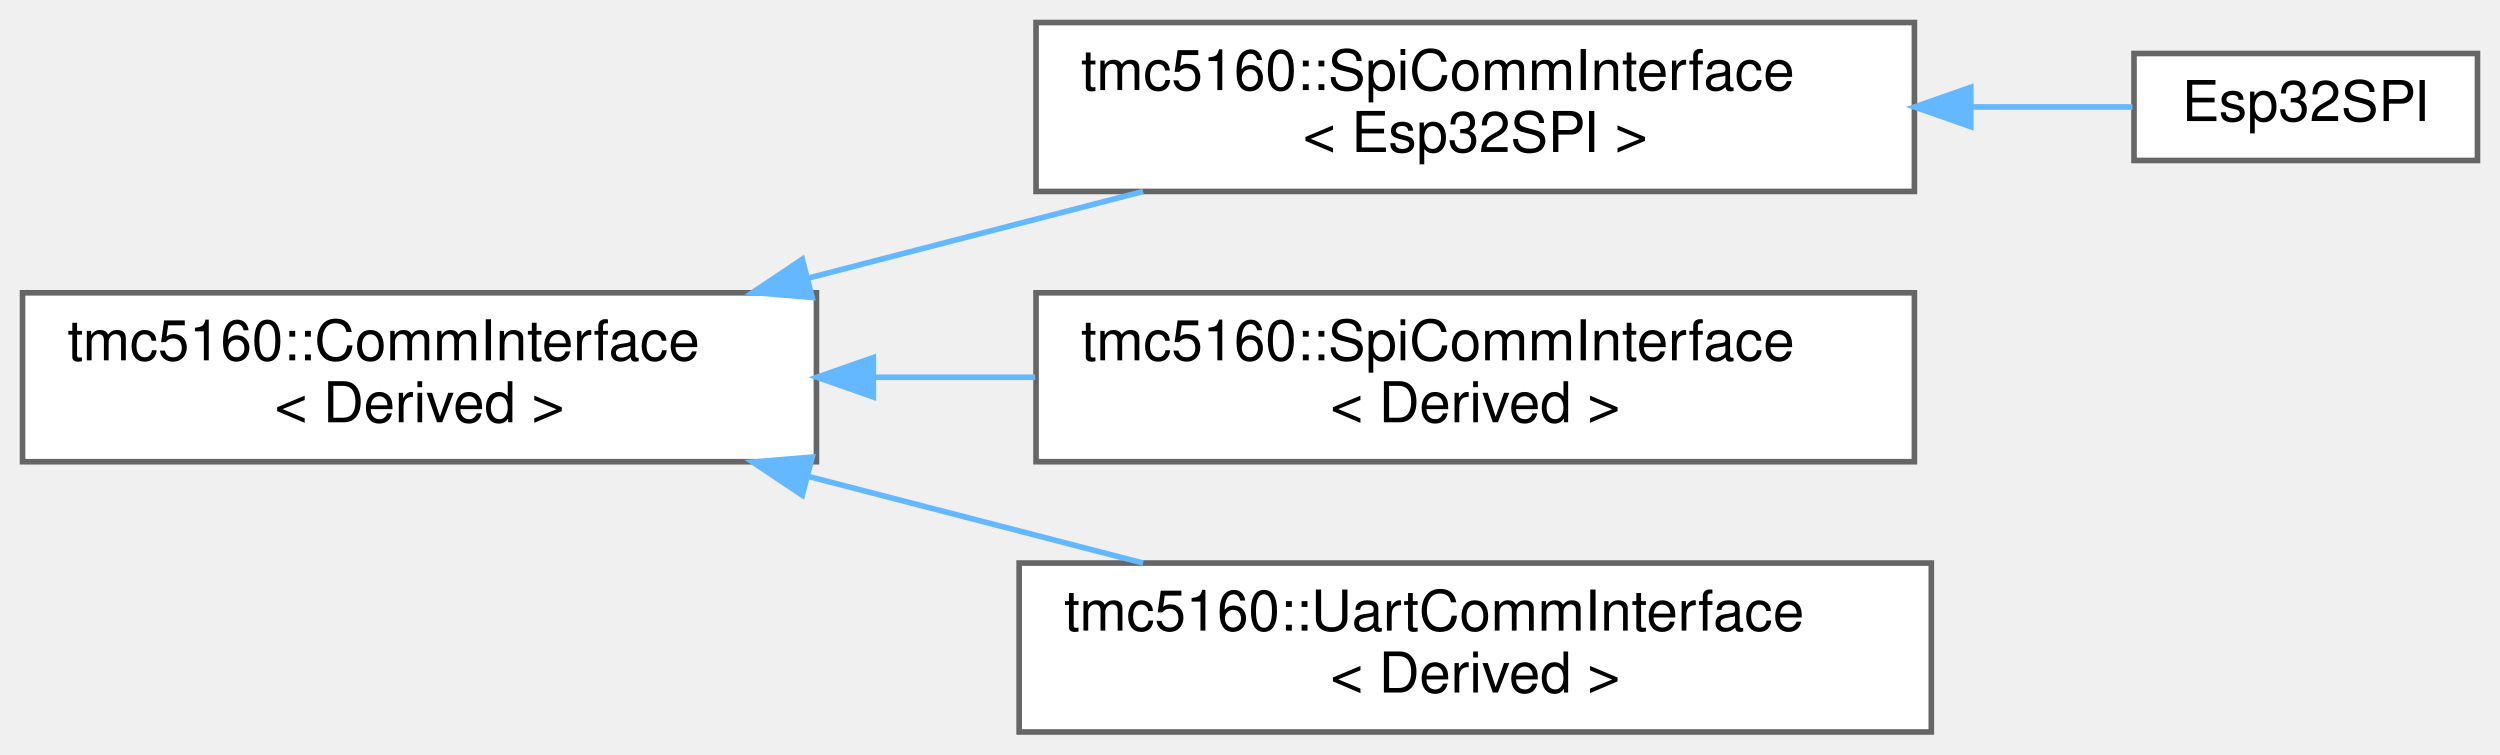
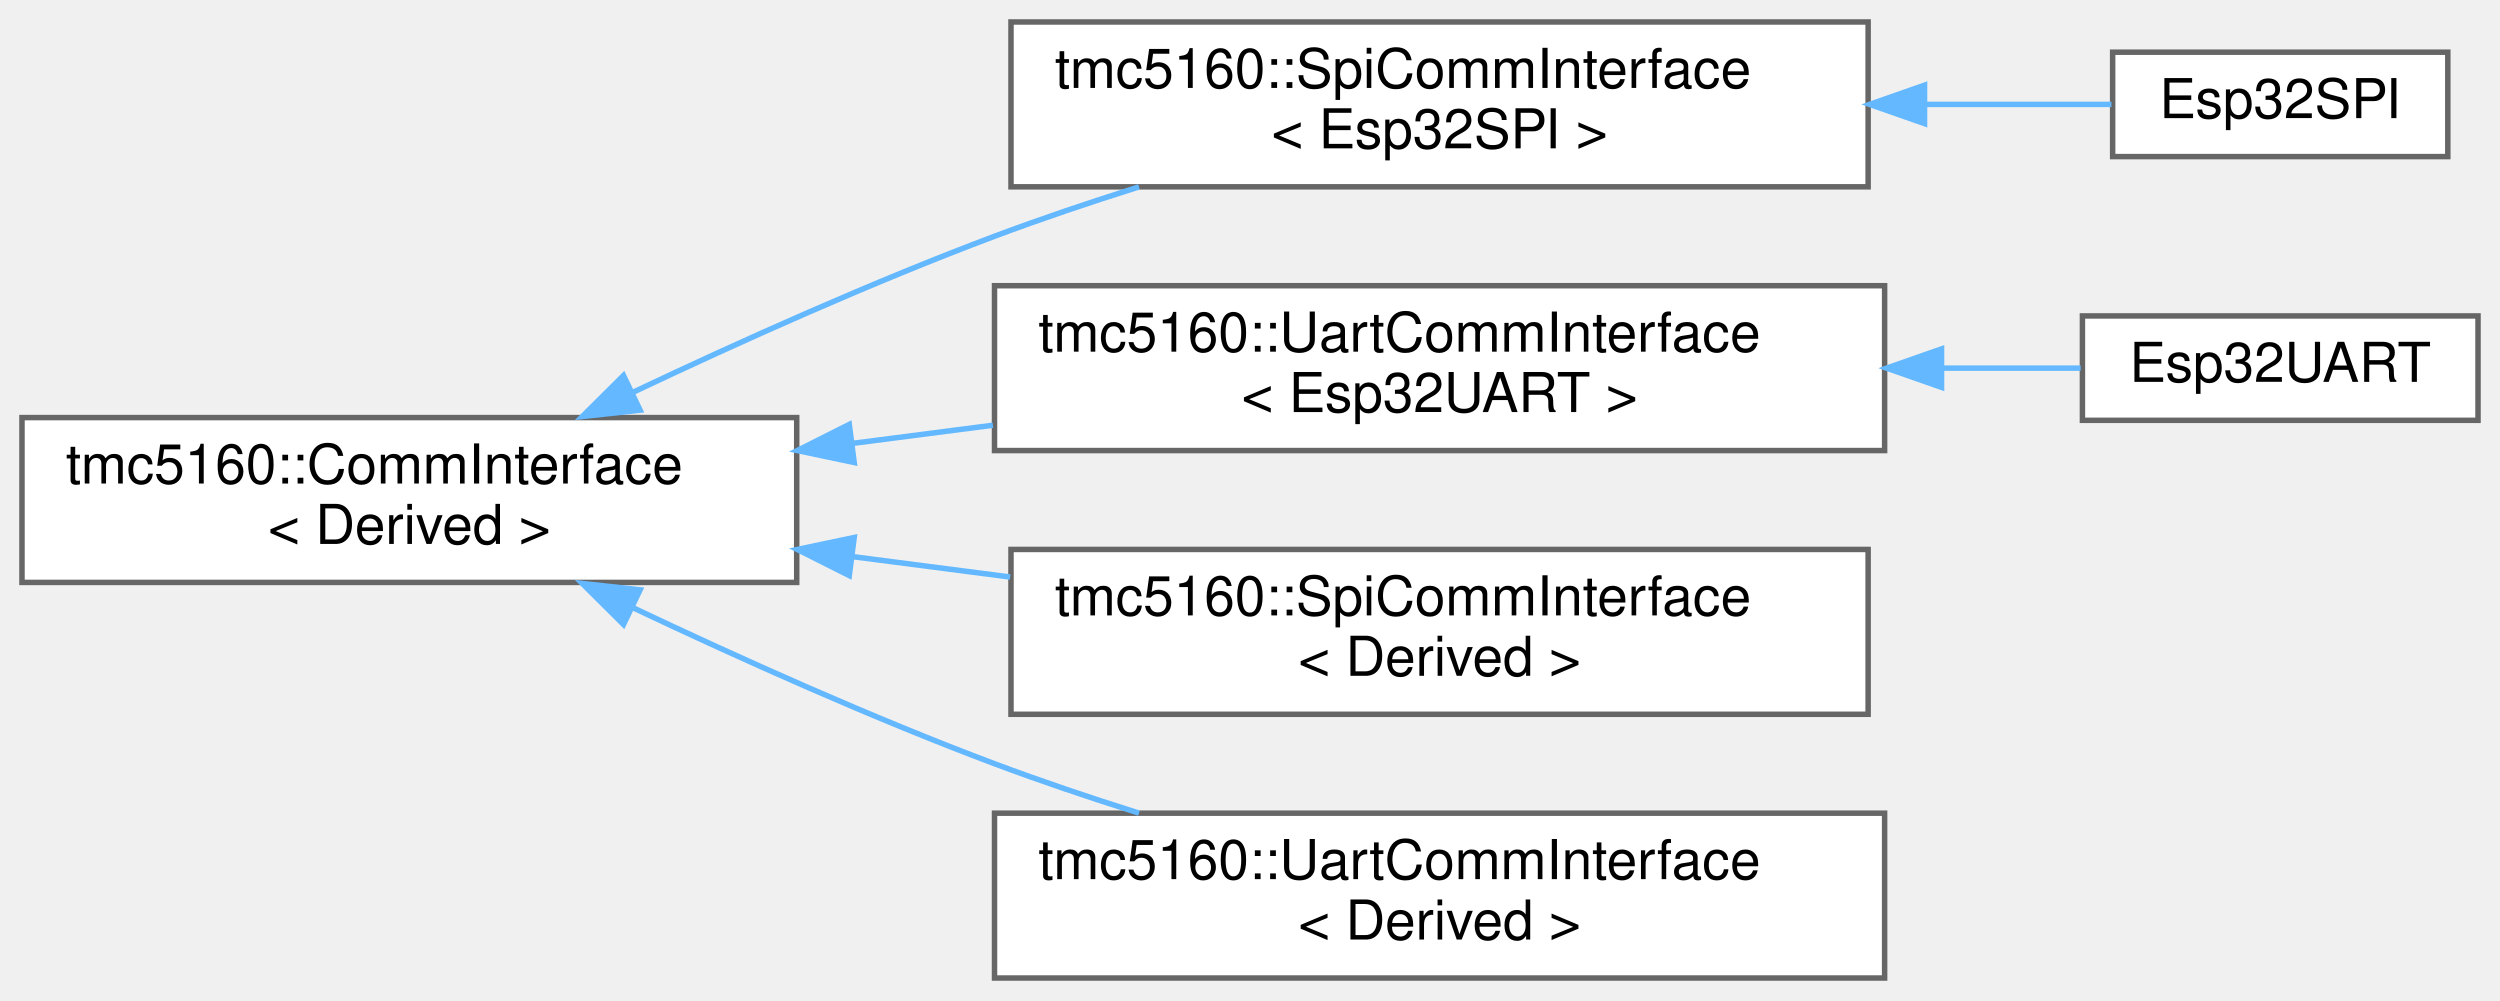
- <svg xmlns="http://www.w3.org/2000/svg" xmlns:xlink="http://www.w3.org/1999/xlink" width="444pt" height="134pt" viewBox="0.00 0.00 444.00 134.00">
-   <g id="graph0" class="graph" transform="scale(1 1) rotate(0) translate(4 130)">
+ <svg xmlns="http://www.w3.org/2000/svg" xmlns:xlink="http://www.w3.org/1999/xlink" width="455pt" height="182pt" viewBox="0.00 0.00 455.00 182.00">
+   <g id="graph0" class="graph" transform="scale(1 1) rotate(0) translate(4 178)">
    <g id="Node000000" class="node">
      <g id="a_Node000000">
        <a xlink:href="classtmc5160_1_1CommInterface.html" target="_top" xlink:title="CRTP-based communication interface for register read/write operations.">
-           <polygon fill="white" stroke="#666666" points="141,-78 0,-78 0,-48 141,-48 141,-78" />
-           <text text-anchor="start" x="8" y="-66" font-family="Helvetica,sans-Serif" font-size="10.00">tmc5160::CommInterface</text>
-           <text text-anchor="middle" x="70.5" y="-55" font-family="Helvetica,sans-Serif" font-size="10.00">&lt; Derived &gt;</text>
+           <polygon fill="white" stroke="#666666" points="141,-102 0,-102 0,-72 141,-72 141,-102" />
+           <text text-anchor="start" x="8" y="-90" font-family="Helvetica,sans-Serif" font-size="10.00">tmc5160::CommInterface</text>
+           <text text-anchor="middle" x="70.5" y="-79" font-family="Helvetica,sans-Serif" font-size="10.00">&lt; Derived &gt;</text>
        </a>
      </g>
    </g>
    <g id="Node000001" class="node">
      <g id="a_Node000001">
        <a xlink:href="classtmc5160_1_1SpiCommInterface.html" target="_top" xlink:title=" ">
-           <polygon fill="white" stroke="#666666" points="336,-126 180,-126 180,-96 336,-96 336,-126" />
-           <text text-anchor="start" x="188" y="-114" font-family="Helvetica,sans-Serif" font-size="10.00">tmc5160::SpiCommInterface</text>
-           <text text-anchor="middle" x="258" y="-103" font-family="Helvetica,sans-Serif" font-size="10.00">&lt; Esp32SPI &gt;</text>
+           <polygon fill="white" stroke="#666666" points="336,-174 180,-174 180,-144 336,-144 336,-174" />
+           <text text-anchor="start" x="188" y="-162" font-family="Helvetica,sans-Serif" font-size="10.00">tmc5160::SpiCommInterface</text>
+           <text text-anchor="middle" x="258" y="-151" font-family="Helvetica,sans-Serif" font-size="10.00">&lt; Esp32SPI &gt;</text>
        </a>
      </g>
    </g>
    <g id="edge1_Node000000_Node000001" class="edge">
      <g id="a_edge1_Node000000_Node000001">
        <a xlink:title=" ">
-           <path fill="none" stroke="#63b8ff" d="M139.44,-80.58C158.99,-85.64 180.13,-91.11 199.02,-96" />
-           <polygon fill="#63b8ff" stroke="#63b8ff" points="140.24,-77.17 129.68,-78.06 138.49,-83.95 140.24,-77.17" />
+           <path fill="none" stroke="#63b8ff" d="M111.17,-106.59C130.73,-115.85 154.82,-126.67 177,-135 185.42,-138.16 194.45,-141.2 203.3,-143.99" />
+           <polygon fill="#63b8ff" stroke="#63b8ff" points="112.5,-103.35 101.97,-102.19 109.48,-109.66 112.5,-103.35" />
        </a>
      </g>
    </g>
    <g id="Node000003" class="node">
      <g id="a_Node000003">
+         <a xlink:href="classtmc5160_1_1UartCommInterface.html" target="_top" xlink:title=" ">
+           <polygon fill="white" stroke="#666666" points="339,-126 177,-126 177,-96 339,-96 339,-126" />
+           <text text-anchor="start" x="185" y="-114" font-family="Helvetica,sans-Serif" font-size="10.00">tmc5160::UartCommInterface</text>
+           <text text-anchor="middle" x="258" y="-103" font-family="Helvetica,sans-Serif" font-size="10.00">&lt; Esp32UART &gt;</text>
+         </a>
+       </g>
+     </g>
+     <g id="edge3_Node000000_Node000003" class="edge">
+       <g id="a_edge3_Node000000_Node000003">
+         <a xlink:title=" ">
+           <path fill="none" stroke="#63b8ff" d="M151.29,-97.32C159.71,-98.41 168.28,-99.52 176.71,-100.61" />
+           <polygon fill="#63b8ff" stroke="#63b8ff" points="151.47,-93.82 141.1,-96 150.57,-100.76 151.47,-93.82" />
+         </a>
+       </g>
+     </g>
+     <g id="Node000005" class="node">
+       <g id="a_Node000005">
        <a xlink:href="classtmc5160_1_1SpiCommInterface.html" target="_top" xlink:title="CRTP-based SPI implementation of TMC5160CommInterface.">
          <polygon fill="white" stroke="#666666" points="336,-78 180,-78 180,-48 336,-48 336,-78" />
          <text text-anchor="start" x="188" y="-66" font-family="Helvetica,sans-Serif" font-size="10.00">tmc5160::SpiCommInterface</text>
          <text text-anchor="middle" x="258" y="-55" font-family="Helvetica,sans-Serif" font-size="10.00">&lt; Derived &gt;</text>
        </a>
      </g>
    </g>
-     <g id="edge3_Node000000_Node000003" class="edge">
-       <g id="a_edge3_Node000000_Node000003">
+     <g id="edge5_Node000000_Node000005" class="edge">
+       <g id="a_edge5_Node000000_Node000005">
        <a xlink:title=" ">
-           <path fill="none" stroke="#63b8ff" d="M151.29,-63C160.76,-63 170.42,-63 179.85,-63" />
-           <polygon fill="#63b8ff" stroke="#63b8ff" points="151.1,-59.5 141.1,-63 151.1,-66.5 151.1,-59.5" />
+           <path fill="none" stroke="#63b8ff" d="M151.29,-76.68C160.76,-75.45 170.42,-74.2 179.85,-72.98" />
+           <polygon fill="#63b8ff" stroke="#63b8ff" points="150.57,-73.24 141.1,-78 151.47,-80.18 150.57,-73.24" />
        </a>
      </g>
    </g>
-     <g id="Node000004" class="node">
-       <g id="a_Node000004">
+     <g id="Node000006" class="node">
+       <g id="a_Node000006">
        <a xlink:href="classtmc5160_1_1UartCommInterface.html" target="_top" xlink:title="CRTP-based UART implementation of TMC5160CommInterface.">
          <polygon fill="white" stroke="#666666" points="339,-30 177,-30 177,0 339,0 339,-30" />
          <text text-anchor="start" x="185" y="-18" font-family="Helvetica,sans-Serif" font-size="10.00">tmc5160::UartCommInterface</text>
          <text text-anchor="middle" x="258" y="-7" font-family="Helvetica,sans-Serif" font-size="10.00">&lt; Derived &gt;</text>
        </a>
      </g>
    </g>
-     <g id="edge4_Node000000_Node000004" class="edge">
-       <g id="a_edge4_Node000000_Node000004">
+     <g id="edge6_Node000000_Node000006" class="edge">
+       <g id="a_edge6_Node000000_Node000006">
        <a xlink:title=" ">
-           <path fill="none" stroke="#63b8ff" d="M139.44,-45.42C158.99,-40.36 180.13,-34.89 199.02,-30" />
-           <polygon fill="#63b8ff" stroke="#63b8ff" points="138.49,-42.05 129.68,-47.94 140.24,-48.83 138.49,-42.05" />
+           <path fill="none" stroke="#63b8ff" d="M111.17,-67.41C130.73,-58.15 154.82,-47.33 177,-39 185.42,-35.84 194.45,-32.8 203.3,-30.01" />
+           <polygon fill="#63b8ff" stroke="#63b8ff" points="109.48,-64.34 101.97,-71.81 112.5,-70.65 109.48,-64.34" />
        </a>
      </g>
    </g>
    <g id="Node000002" class="node">
      <g id="a_Node000002">
        <a xlink:href="classEsp32SPI.html" target="_top" xlink:title="ESP32 SPI implementation of TMC5160 communication interface.">
-           <polygon fill="white" stroke="#666666" points="436,-120.5 375,-120.5 375,-101.5 436,-101.5 436,-120.5" />
-           <text text-anchor="middle" x="405.5" y="-108.5" font-family="Helvetica,sans-Serif" font-size="10.00">Esp32SPI</text>
+           <polygon fill="white" stroke="#666666" points="441.5,-168.5 380.5,-168.5 380.5,-149.5 441.5,-149.5 441.5,-168.5" />
+           <text text-anchor="middle" x="411" y="-156.5" font-family="Helvetica,sans-Serif" font-size="10.00">Esp32SPI</text>
        </a>
      </g>
    </g>
    <g id="edge2_Node000001_Node000002" class="edge">
      <g id="a_edge2_Node000001_Node000002">
        <a xlink:title=" ">
-           <path fill="none" stroke="#63b8ff" d="M346.27,-111C356.43,-111 366.19,-111 374.72,-111" />
-           <polygon fill="#63b8ff" stroke="#63b8ff" points="346.01,-107.5 336.01,-111 346.01,-114.5 346.01,-107.5" />
+           <path fill="none" stroke="#63b8ff" d="M346.51,-159C358.62,-159 370.31,-159 380.28,-159" />
+           <polygon fill="#63b8ff" stroke="#63b8ff" points="346.27,-155.5 336.27,-159 346.27,-162.5 346.27,-155.5" />
+         </a>
+       </g>
+     </g>
+     <g id="Node000004" class="node">
+       <g id="a_Node000004">
+         <a xlink:href="classEsp32UART.html" target="_top" xlink:title="ESP32 UART implementation with NAI/NAO pin control for daisy chaining.">
+           <polygon fill="white" stroke="#666666" points="447,-120.5 375,-120.5 375,-101.5 447,-101.5 447,-120.5" />
+           <text text-anchor="middle" x="411" y="-108.5" font-family="Helvetica,sans-Serif" font-size="10.00">Esp32UART</text>
+         </a>
+       </g>
+     </g>
+     <g id="edge4_Node000003_Node000004" class="edge">
+       <g id="a_edge4_Node000003_Node000004">
+         <a xlink:title=" ">
+           <path fill="none" stroke="#63b8ff" d="M349.46,-111C358.33,-111 366.91,-111 374.68,-111" />
+           <polygon fill="#63b8ff" stroke="#63b8ff" points="349.36,-107.5 339.36,-111 349.36,-114.5 349.36,-107.5" />
        </a>
      </g>
    </g>
  </g>
</svg>
